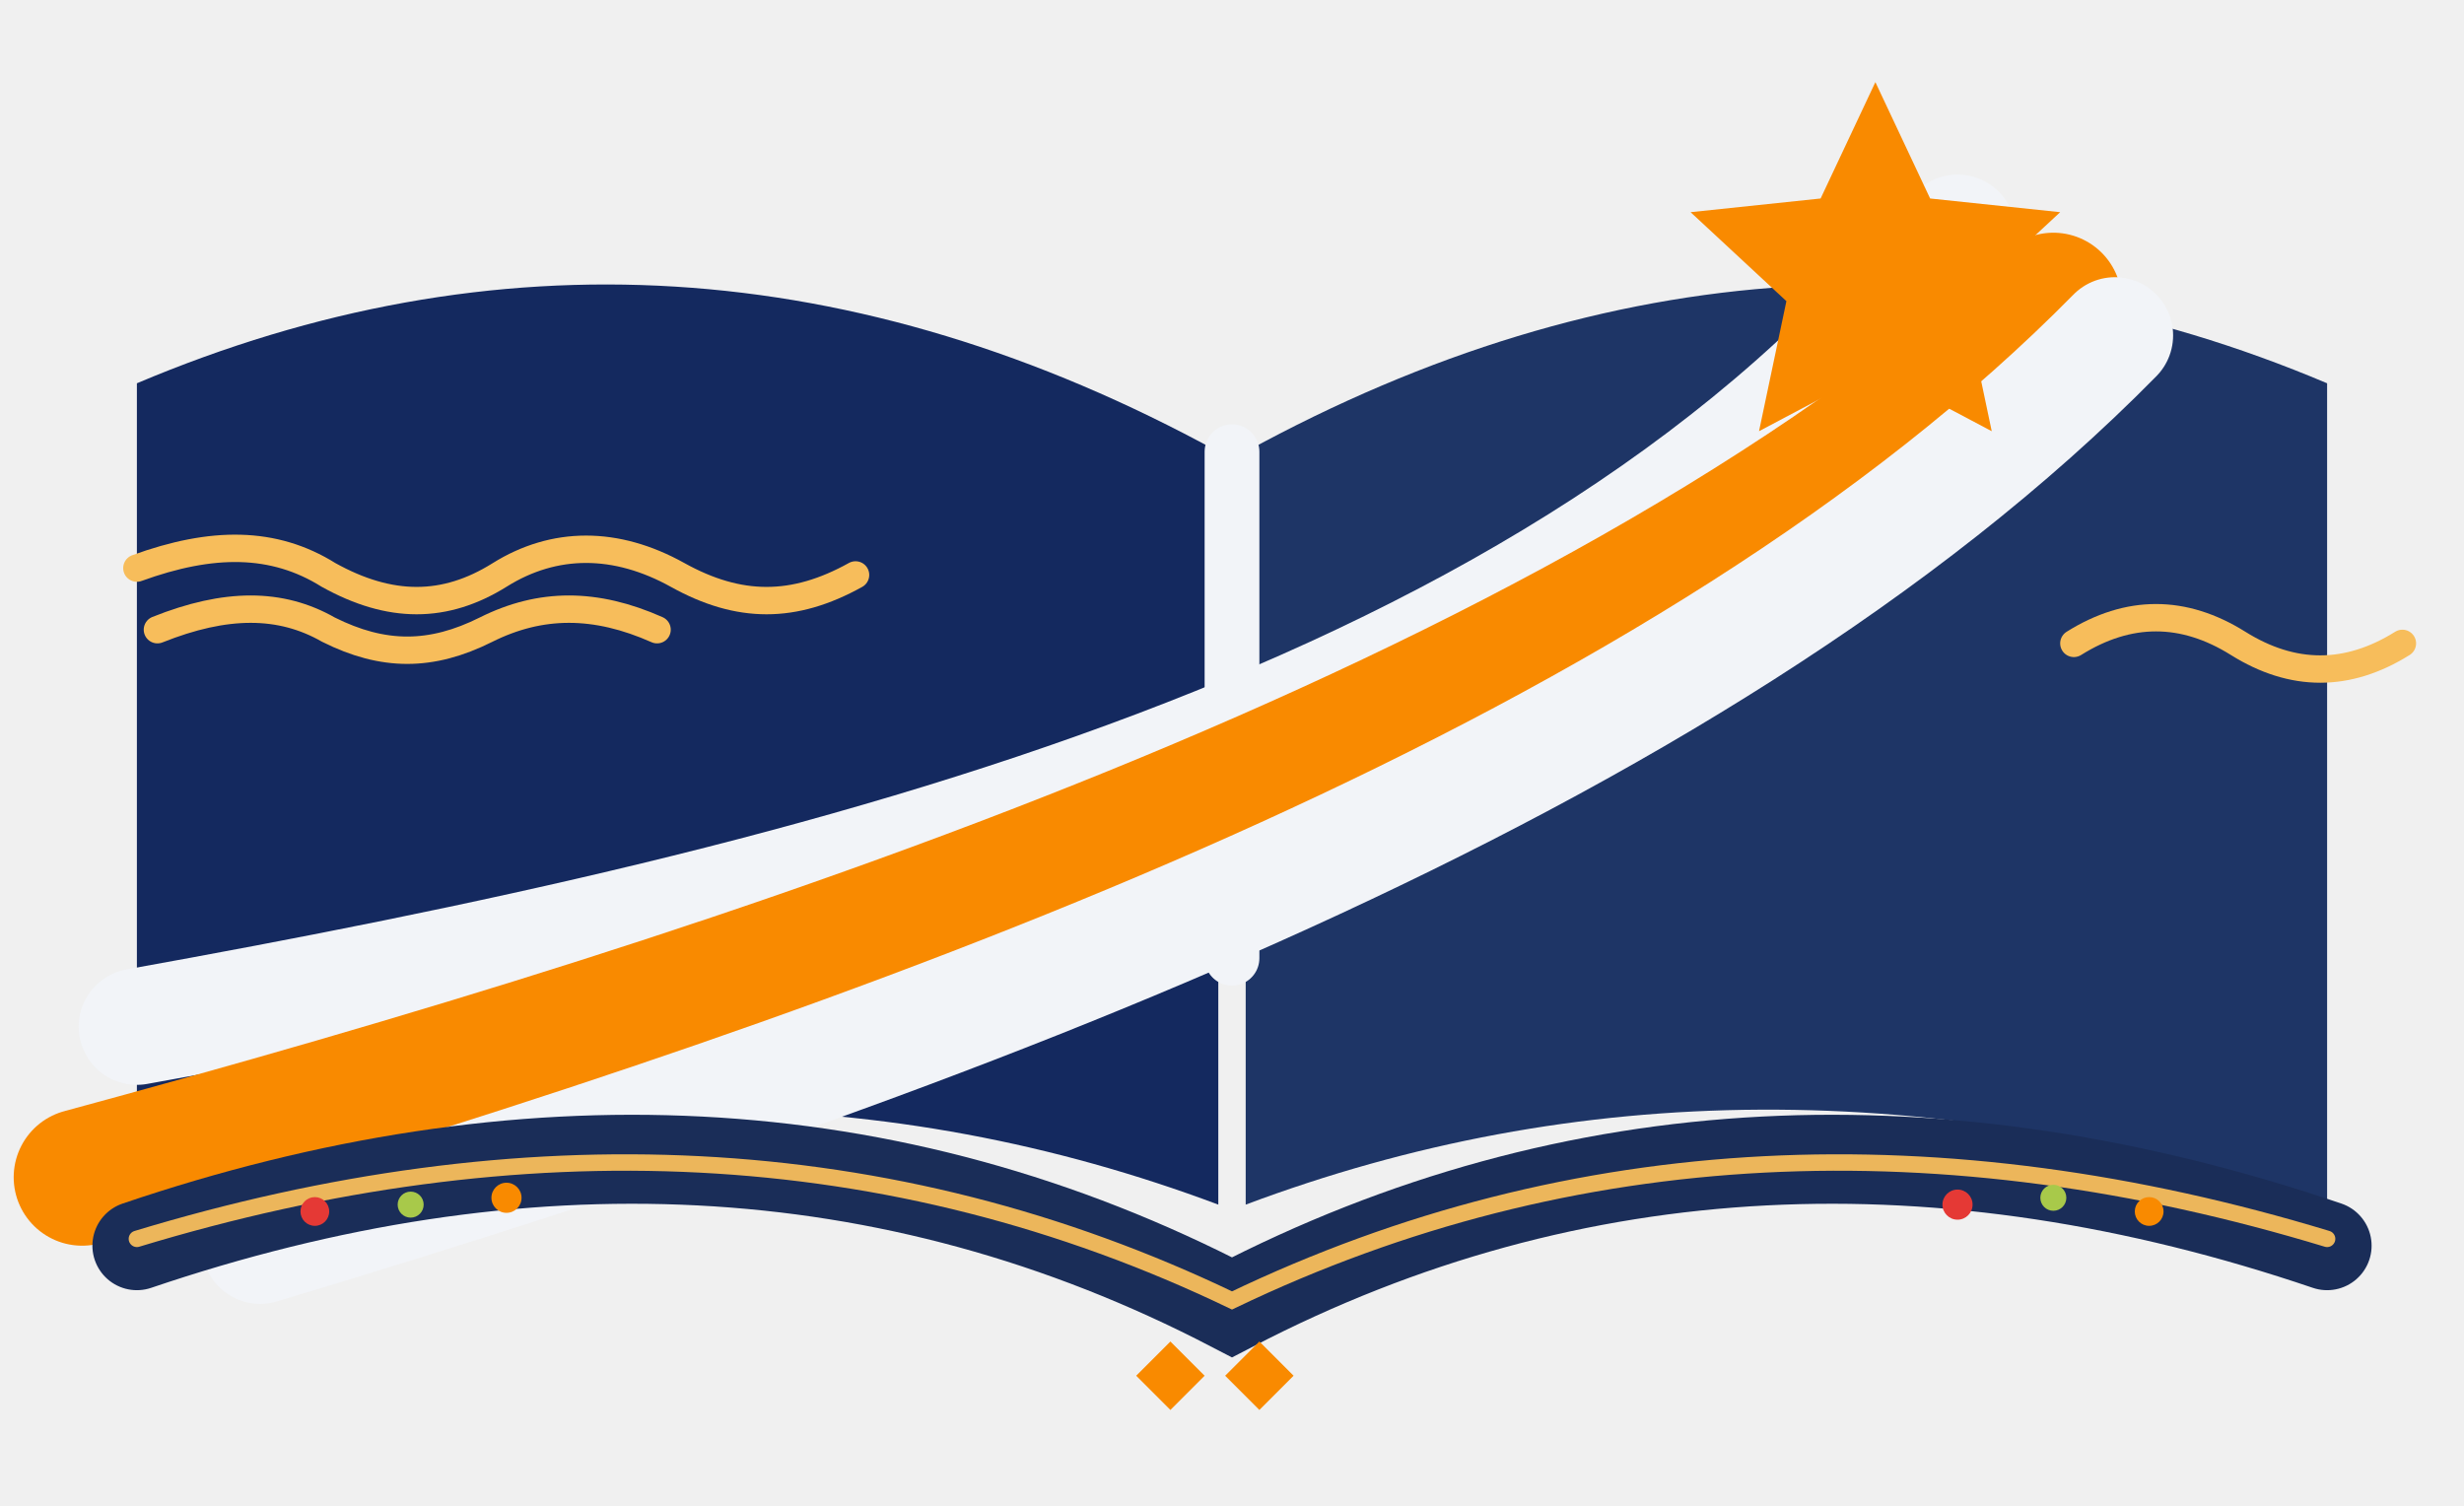
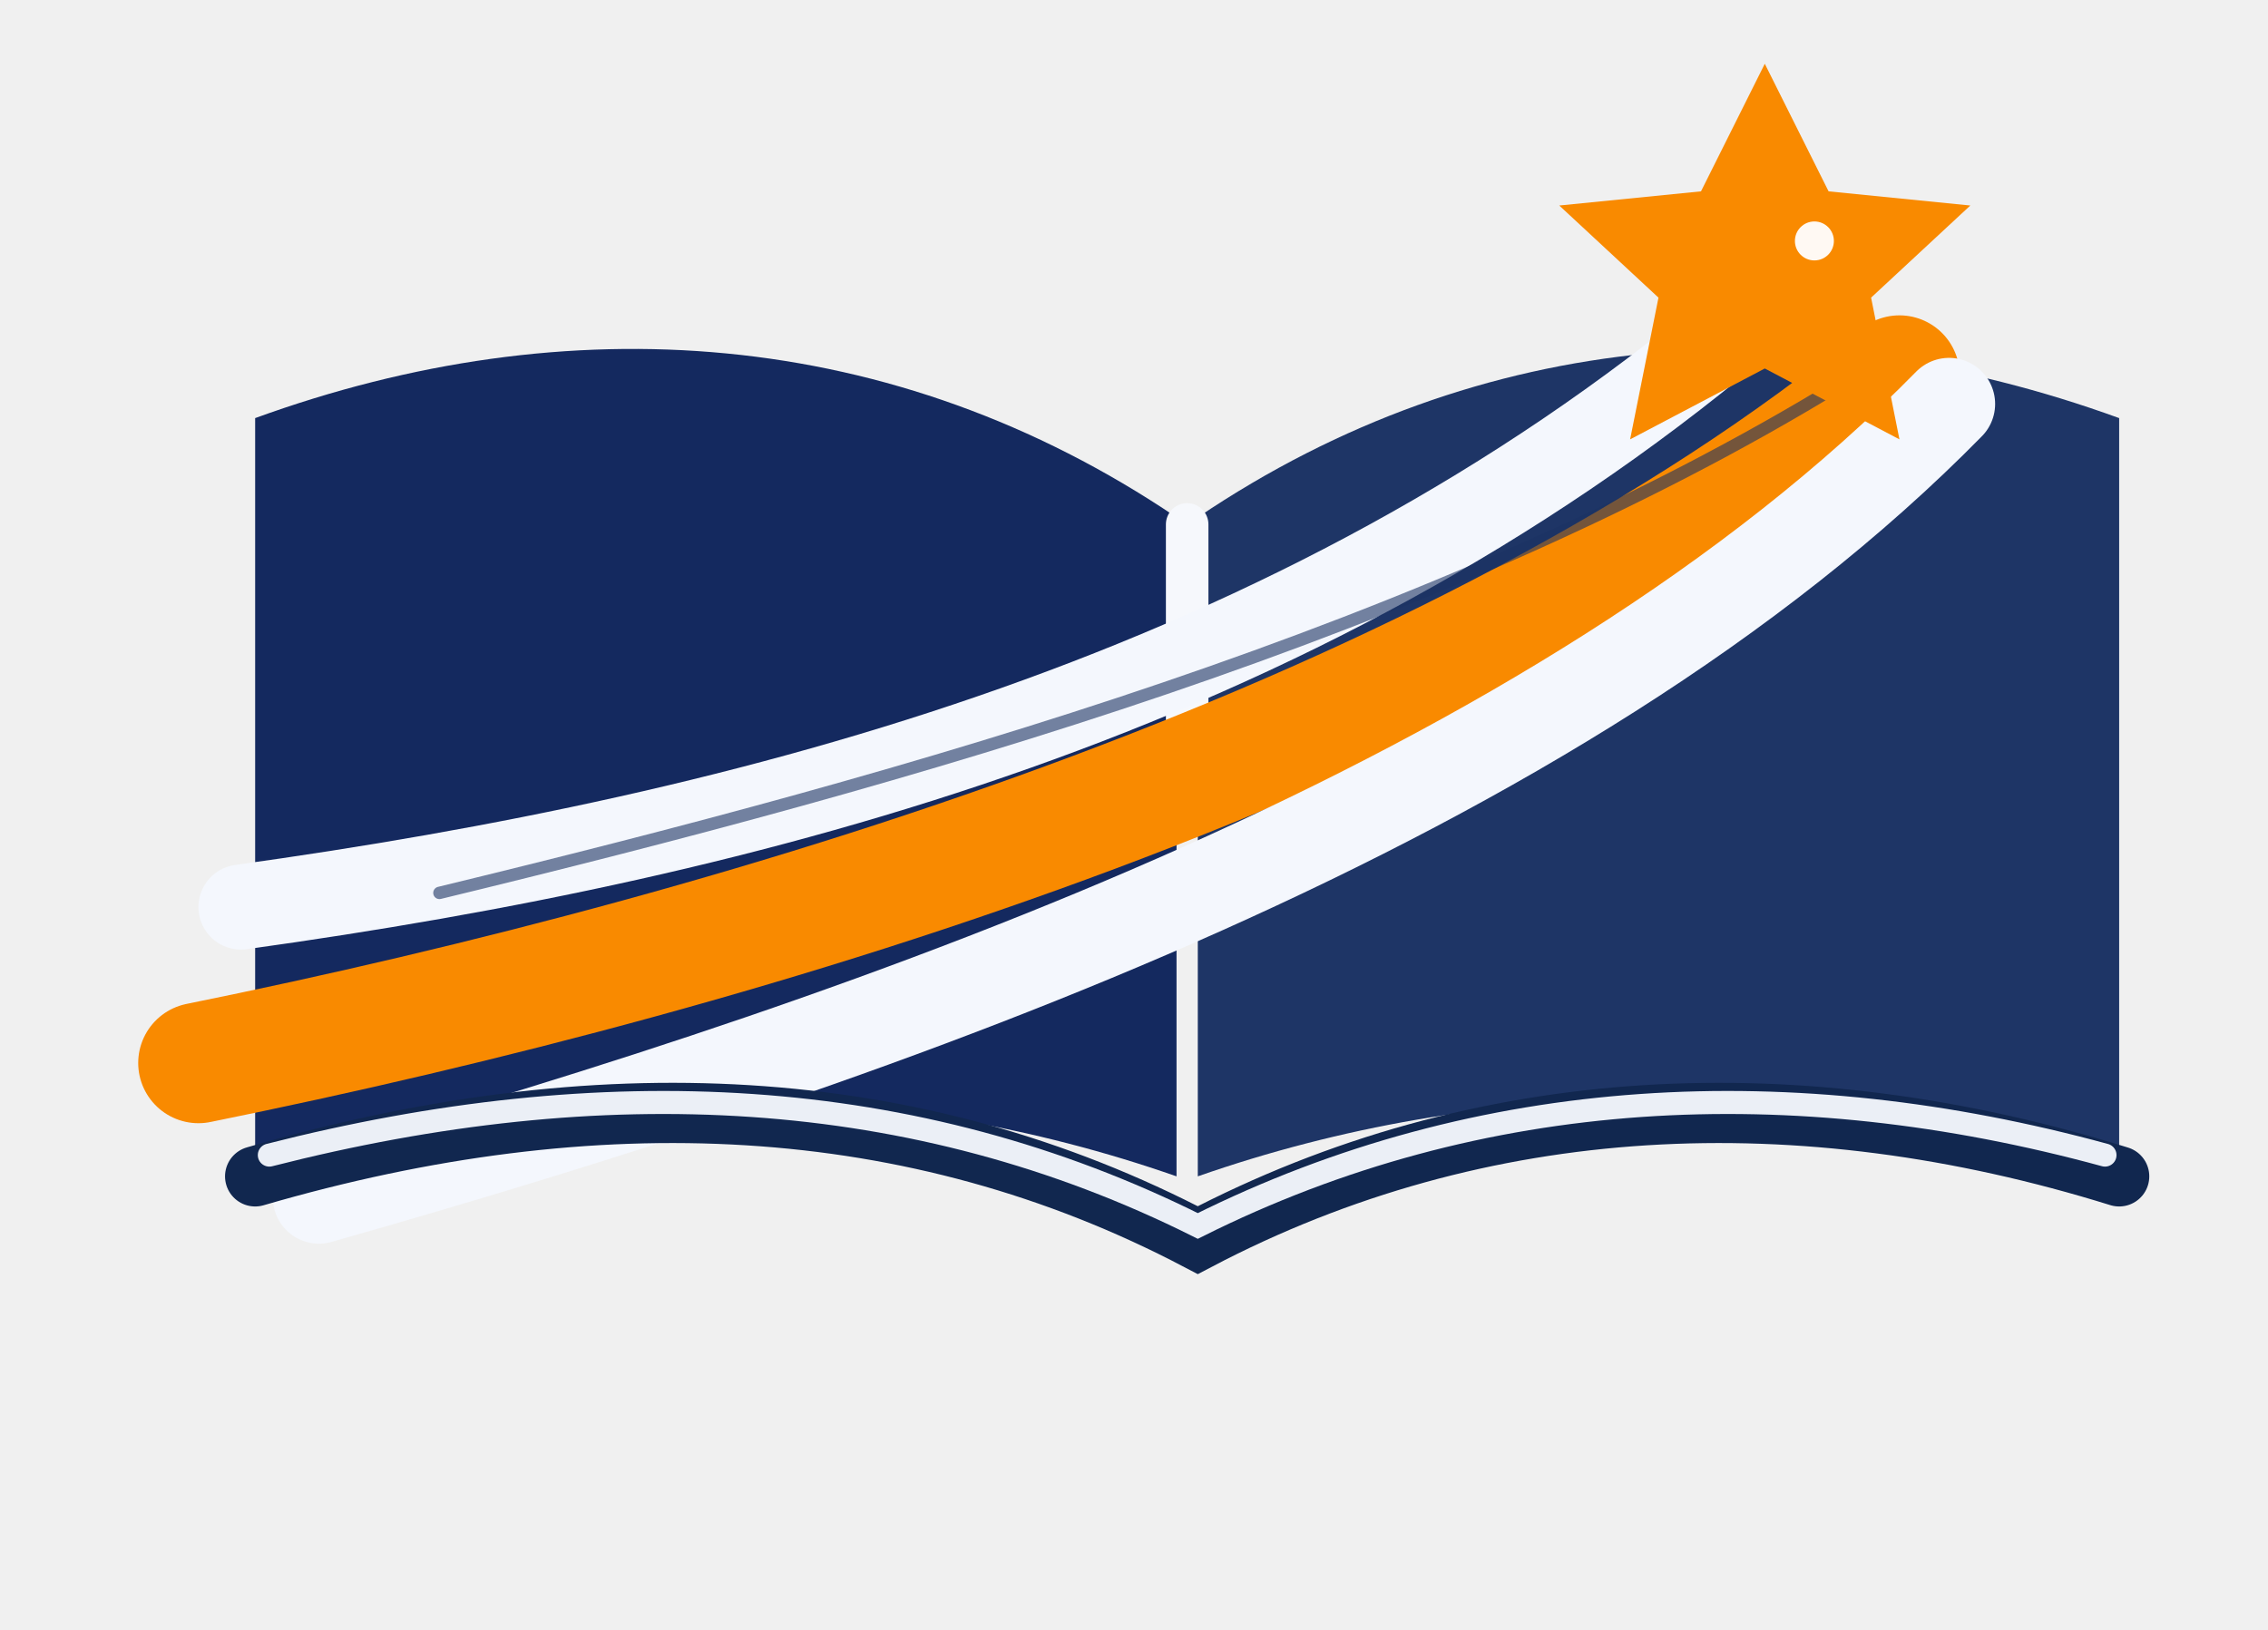
- <svg xmlns="http://www.w3.org/2000/svg" viewBox="0 0 360 220" role="img" aria-label="트랙 심볼 로고">
-   <path d="M20 56C72 34 125 37 178 66V176C130 158 78 157 20 176V56Z" fill="#14295F" />
-   <path d="M182 66C235 37 288 34 340 56V176C282 157 230 158 182 176V66Z" fill="#1E3566" />
-   <path d="M180 66V140" stroke="#F2F4F8" stroke-width="8" stroke-linecap="round" />
-   <path d="M20 150C120 132 229 106 286 34" fill="none" stroke="#F2F4F8" stroke-width="17" stroke-linecap="round" />
-   <path d="M12 172C108 146 230 107 300 44" fill="none" stroke="#F98A00" stroke-width="20" stroke-linecap="round" />
-   <path d="M38 182C138 152 247 112 309 49" fill="none" stroke="#F2F4F8" stroke-width="17" stroke-linecap="round" />
-   <path d="M274 12L282 29L301 31L287 44L291 63L274 54L257 63L261 44L247 31L266 29Z" fill="#F98A00" />
-   <path d="M20 83C31 79 40 79 48 84C57 89 65 89 73 84C81 79 90 79 99 84C108 89 116 89 125 84" fill="none" stroke="#F7BD5B" stroke-width="4" stroke-linecap="round" />
-   <path d="M23 92C33 88 41 88 48 92C56 96 63 96 71 92C79 88 87 88 96 92" fill="none" stroke="#F7BD5B" stroke-width="4" stroke-linecap="round" />
-   <path d="M303 94C311 89 319 89 327 94C335 99 343 99 351 94" fill="none" stroke="#F7BD5B" stroke-width="4" stroke-linecap="round" />
-   <path d="M20 182C76 163 130 165 180 191C230 165 284 163 340 182" fill="none" stroke="#1A2D58" stroke-width="13" stroke-linecap="round" />
-   <path d="M20 181C76 164 130 166 180 190C230 166 284 164 340 181" fill="none" stroke="#F7BD5B" stroke-width="2.4" stroke-linecap="round" opacity="0.95" />
-   <circle cx="46" cy="177" r="2.1" fill="#E53935" />
-   <circle cx="60" cy="176" r="1.9" fill="#A8C94A" />
-   <circle cx="74" cy="175" r="2.2" fill="#F98A00" />
-   <circle cx="286" cy="176" r="2.2" fill="#E53935" />
-   <circle cx="300" cy="175" r="1.9" fill="#A8C94A" />
-   <circle cx="314" cy="177" r="2.1" fill="#F98A00" />
-   <path d="M171 196L176 201L171 206L166 201Z" fill="#F98A00" />
-   <path d="M184 196L189 201L184 206L179 201Z" fill="#F98A00" />
+ <svg xmlns="http://www.w3.org/2000/svg" viewBox="0 0 640 460" role="img" aria-label="트랙 심볼 로고">
+   <path d="M72 118C160 86 252 92 332 146V332C252 304 160 302 72 332V118Z" fill="#14295F" />
+   <path d="M338 146C418 92 510 86 598 118V332C510 302 418 304 338 332V146Z" fill="#1E3566" />
+   <path d="M335 148V220" stroke="#F6F8FC" stroke-width="12" stroke-linecap="round" />
+   <path d="M68 256C212 236 366 196 490 92" fill="none" stroke="#F4F7FD" stroke-width="24" stroke-linecap="round" />
+   <path d="M56 300C214 268 412 208 536 106" fill="none" stroke="#F98A00" stroke-width="34" stroke-linecap="round" />
+   <path d="M90 338C252 292 440 226 550 114" fill="none" stroke="#F4F7FD" stroke-width="26" stroke-linecap="round" />
+   <path d="M124 252C256 220 406 178 520 108" fill="none" stroke="#1C3363" stroke-opacity="0.6" stroke-width="3.5" stroke-linecap="round" />
+   <path d="M498 18L516 54L556 58L528 84L536 124L498 104L460 124L468 84L440 58L480 54Z" fill="#F98A00" />
+   <circle cx="512" cy="68" r="5.5" fill="#FFFFFF" opacity="0.95" />
+   <path d="M72 332C168 304 258 308 338 350C418 308 508 304 598 332" fill="none" stroke="#11274F" stroke-width="17" stroke-linecap="round" />
+   <path d="M76 326C170 302 258 306 338 346C418 306 506 302 594 326" fill="none" stroke="#F4F7FD" stroke-width="6.5" stroke-linecap="round" opacity="0.96" />
</svg>
